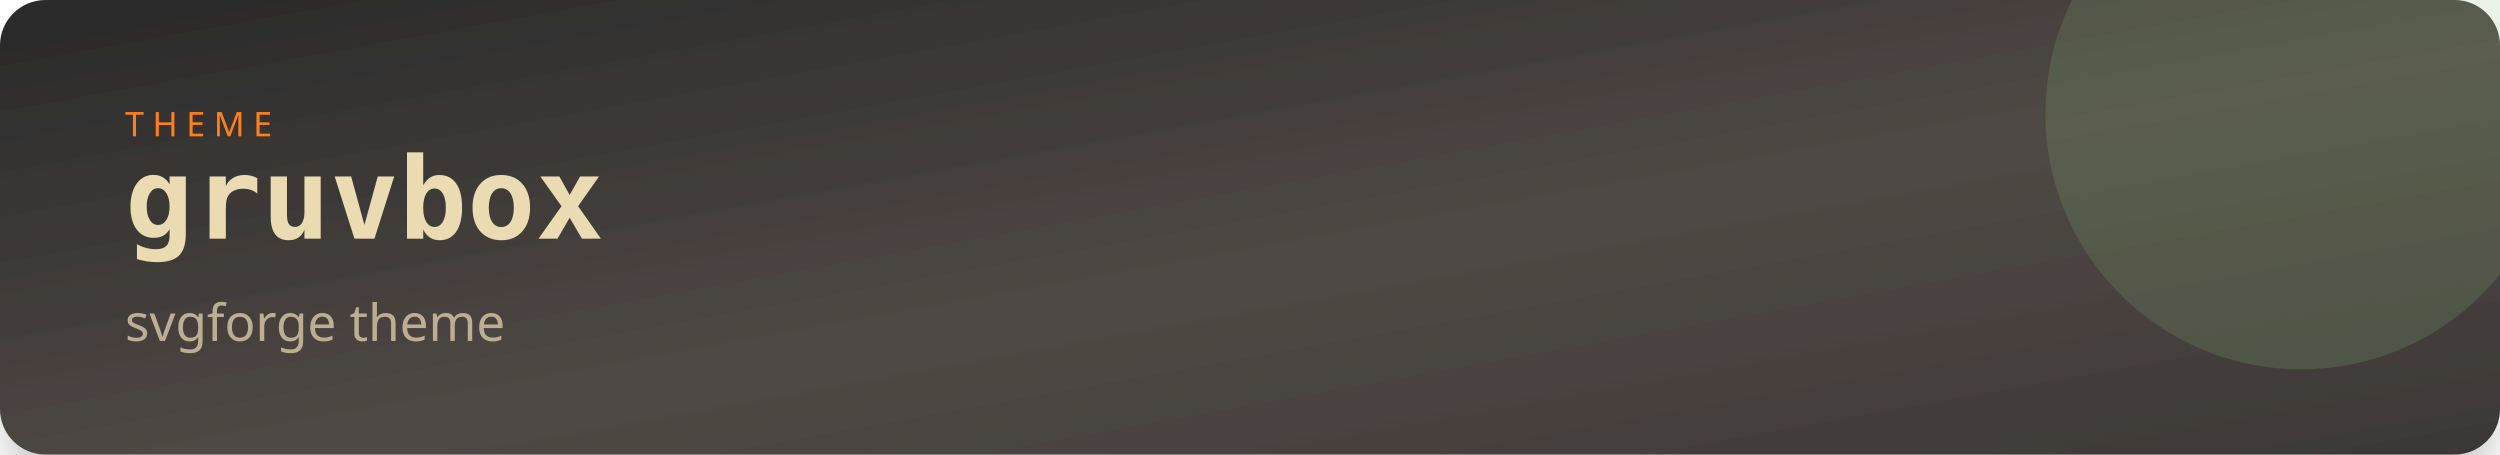
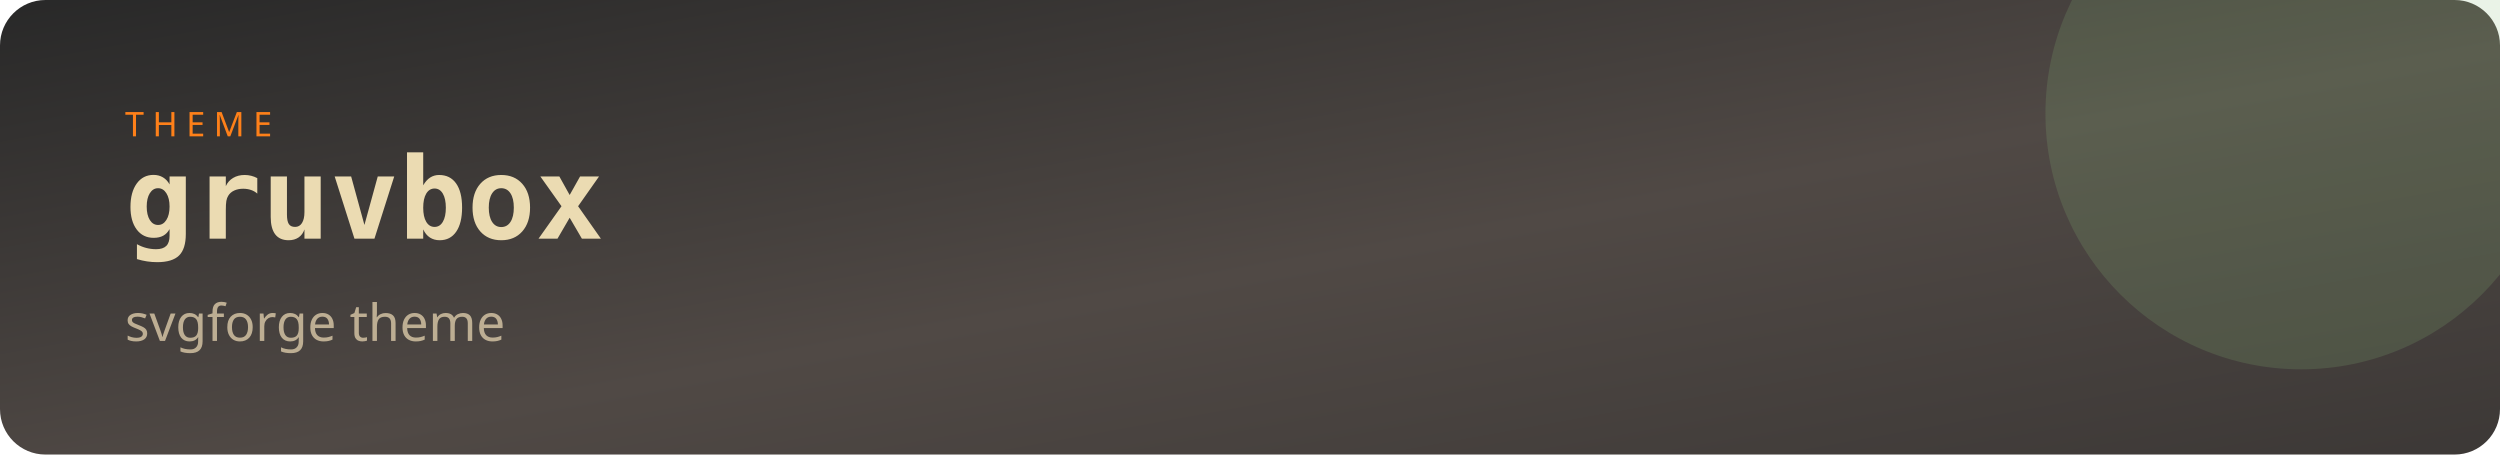
<svg xmlns="http://www.w3.org/2000/svg" width="880" height="160" viewBox="0 0 880 160" role="img" aria-label="gruvbox">
  <defs>
-     <filter id="shadow-gruvbox-11d22d7f" x="-8%" y="-8%" width="120%" height="130%">
-       <feDropShadow dx="0" dy="8" stdDeviation="10" flood-color="#000000" flood-opacity="0.28" />
-     </filter>
+     <linearGradient id="grad-gruvboxgruvbox-182c2802" x1="0" y1="0" x2="1" y2="1">
+       <stop offset="0%" stop-color="#282828" />
+       <stop offset="55%" stop-color="#504945" />
+       <stop offset="100%" stop-color="#3c3836" />
+     </linearGradient>
  </defs>
-   <g filter="url(#shadow-gruvbox-11d22d7f)">
-     <defs>
-       <linearGradient id="grad-gruvboxgruvbox-182c2802" x1="0" y1="0" x2="1" y2="1">
-         <stop offset="0%" stop-color="#282828" />
-         <stop offset="55%" stop-color="#504945" />
-         <stop offset="100%" stop-color="#3c3836" />
-       </linearGradient>
-     </defs>
-     <rect width="880" height="160" rx="16" fill="url(#grad-gruvboxgruvbox-182c2802)" />
-     <circle cx="810" cy="40" r="90" fill="#8ec07c" fill-opacity="0.18" />
-     <text x="44" y="48" fill="#fe8019" font-family="ui-sans-serif, system-ui, sans-serif" font-size="12" letter-spacing="3">THEME</text>
-     <text x="44" y="84" fill="#ebdbb2" font-family="ui-monospace, SFMono-Regular, Menlo, monospace" font-size="40" font-weight="700">gruvbox</text>
-     <text x="44" y="120" fill="#bdae93" font-family="ui-sans-serif, system-ui, sans-serif" font-size="18">svgforge theme</text>
-   </g>
+   <rect width="880" height="160" rx="16" fill="url(#grad-gruvboxgruvbox-182c2802)" />
+   <circle cx="810" cy="40" r="90" fill="#8ec07c" fill-opacity="0.18" />
+   <text x="44" y="48" fill="#fe8019" font-family="ui-sans-serif, system-ui, sans-serif" font-size="12" letter-spacing="3">THEME</text>
+   <text x="44" y="84" fill="#ebdbb2" font-family="ui-monospace, SFMono-Regular, Menlo, monospace" font-size="40" font-weight="700">gruvbox</text>
+   <text x="44" y="120" fill="#bdae93" font-family="ui-sans-serif, system-ui, sans-serif" font-size="18">svgforge theme</text>
</svg>
